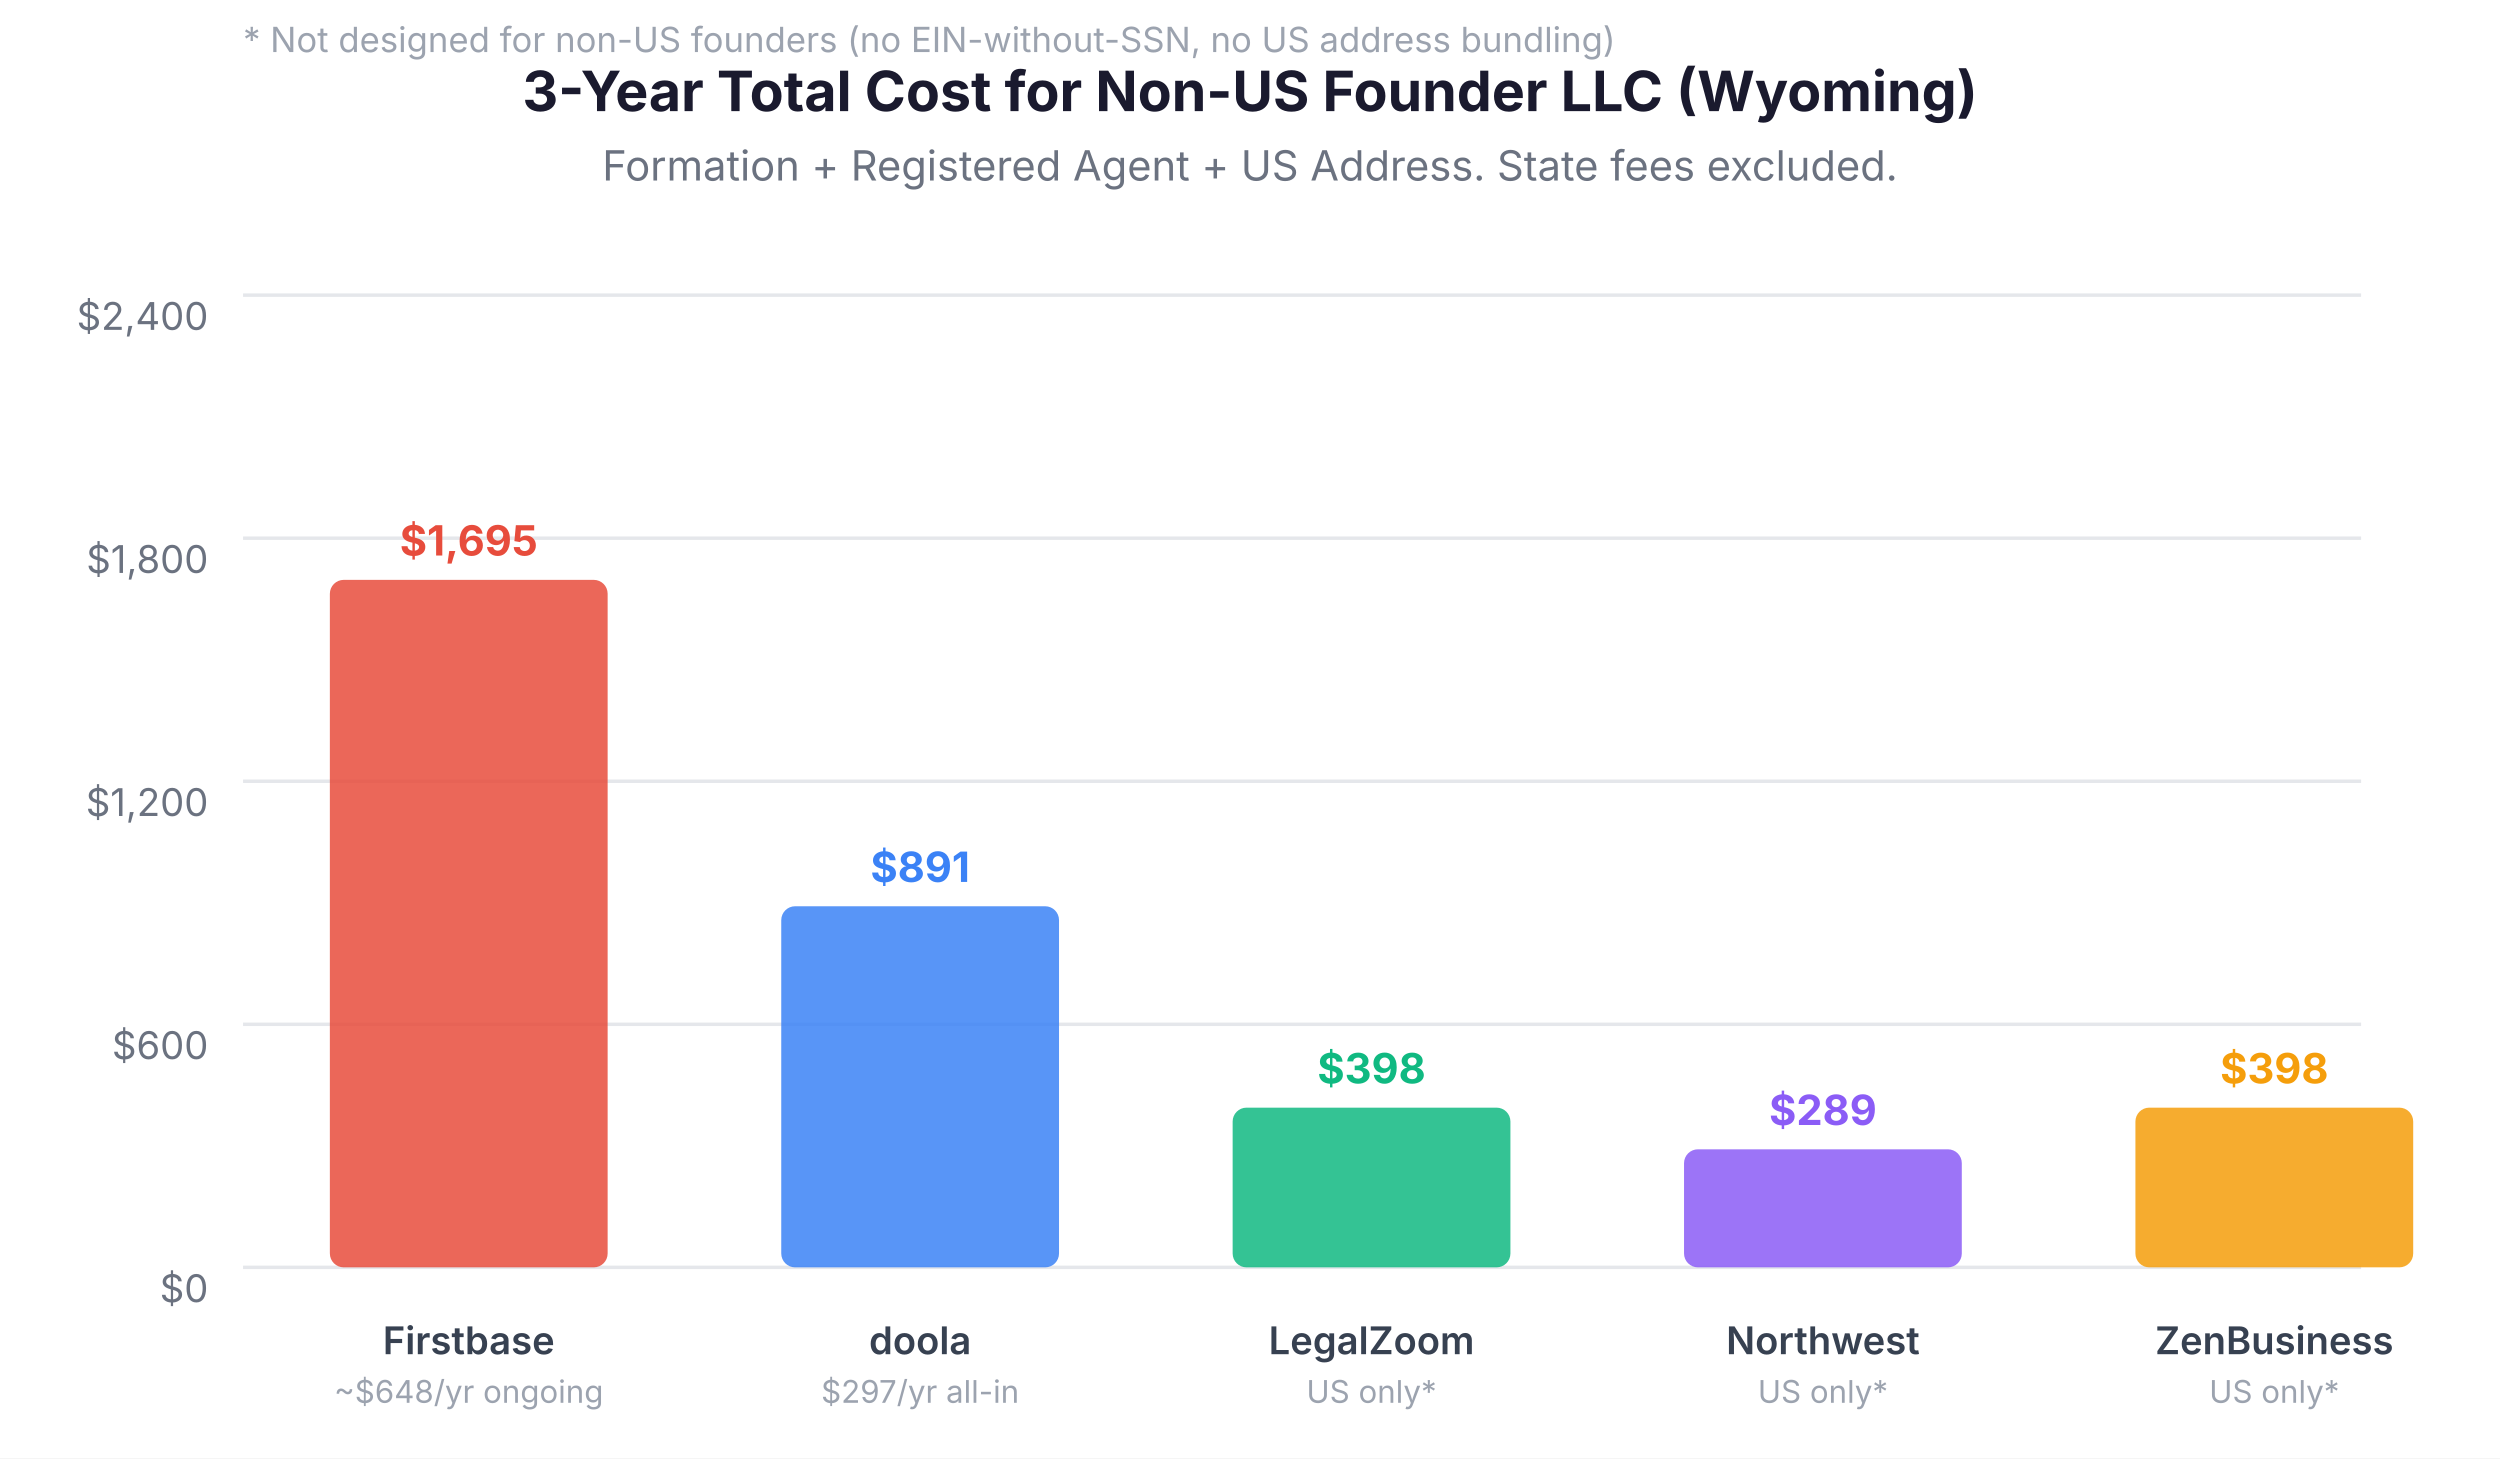
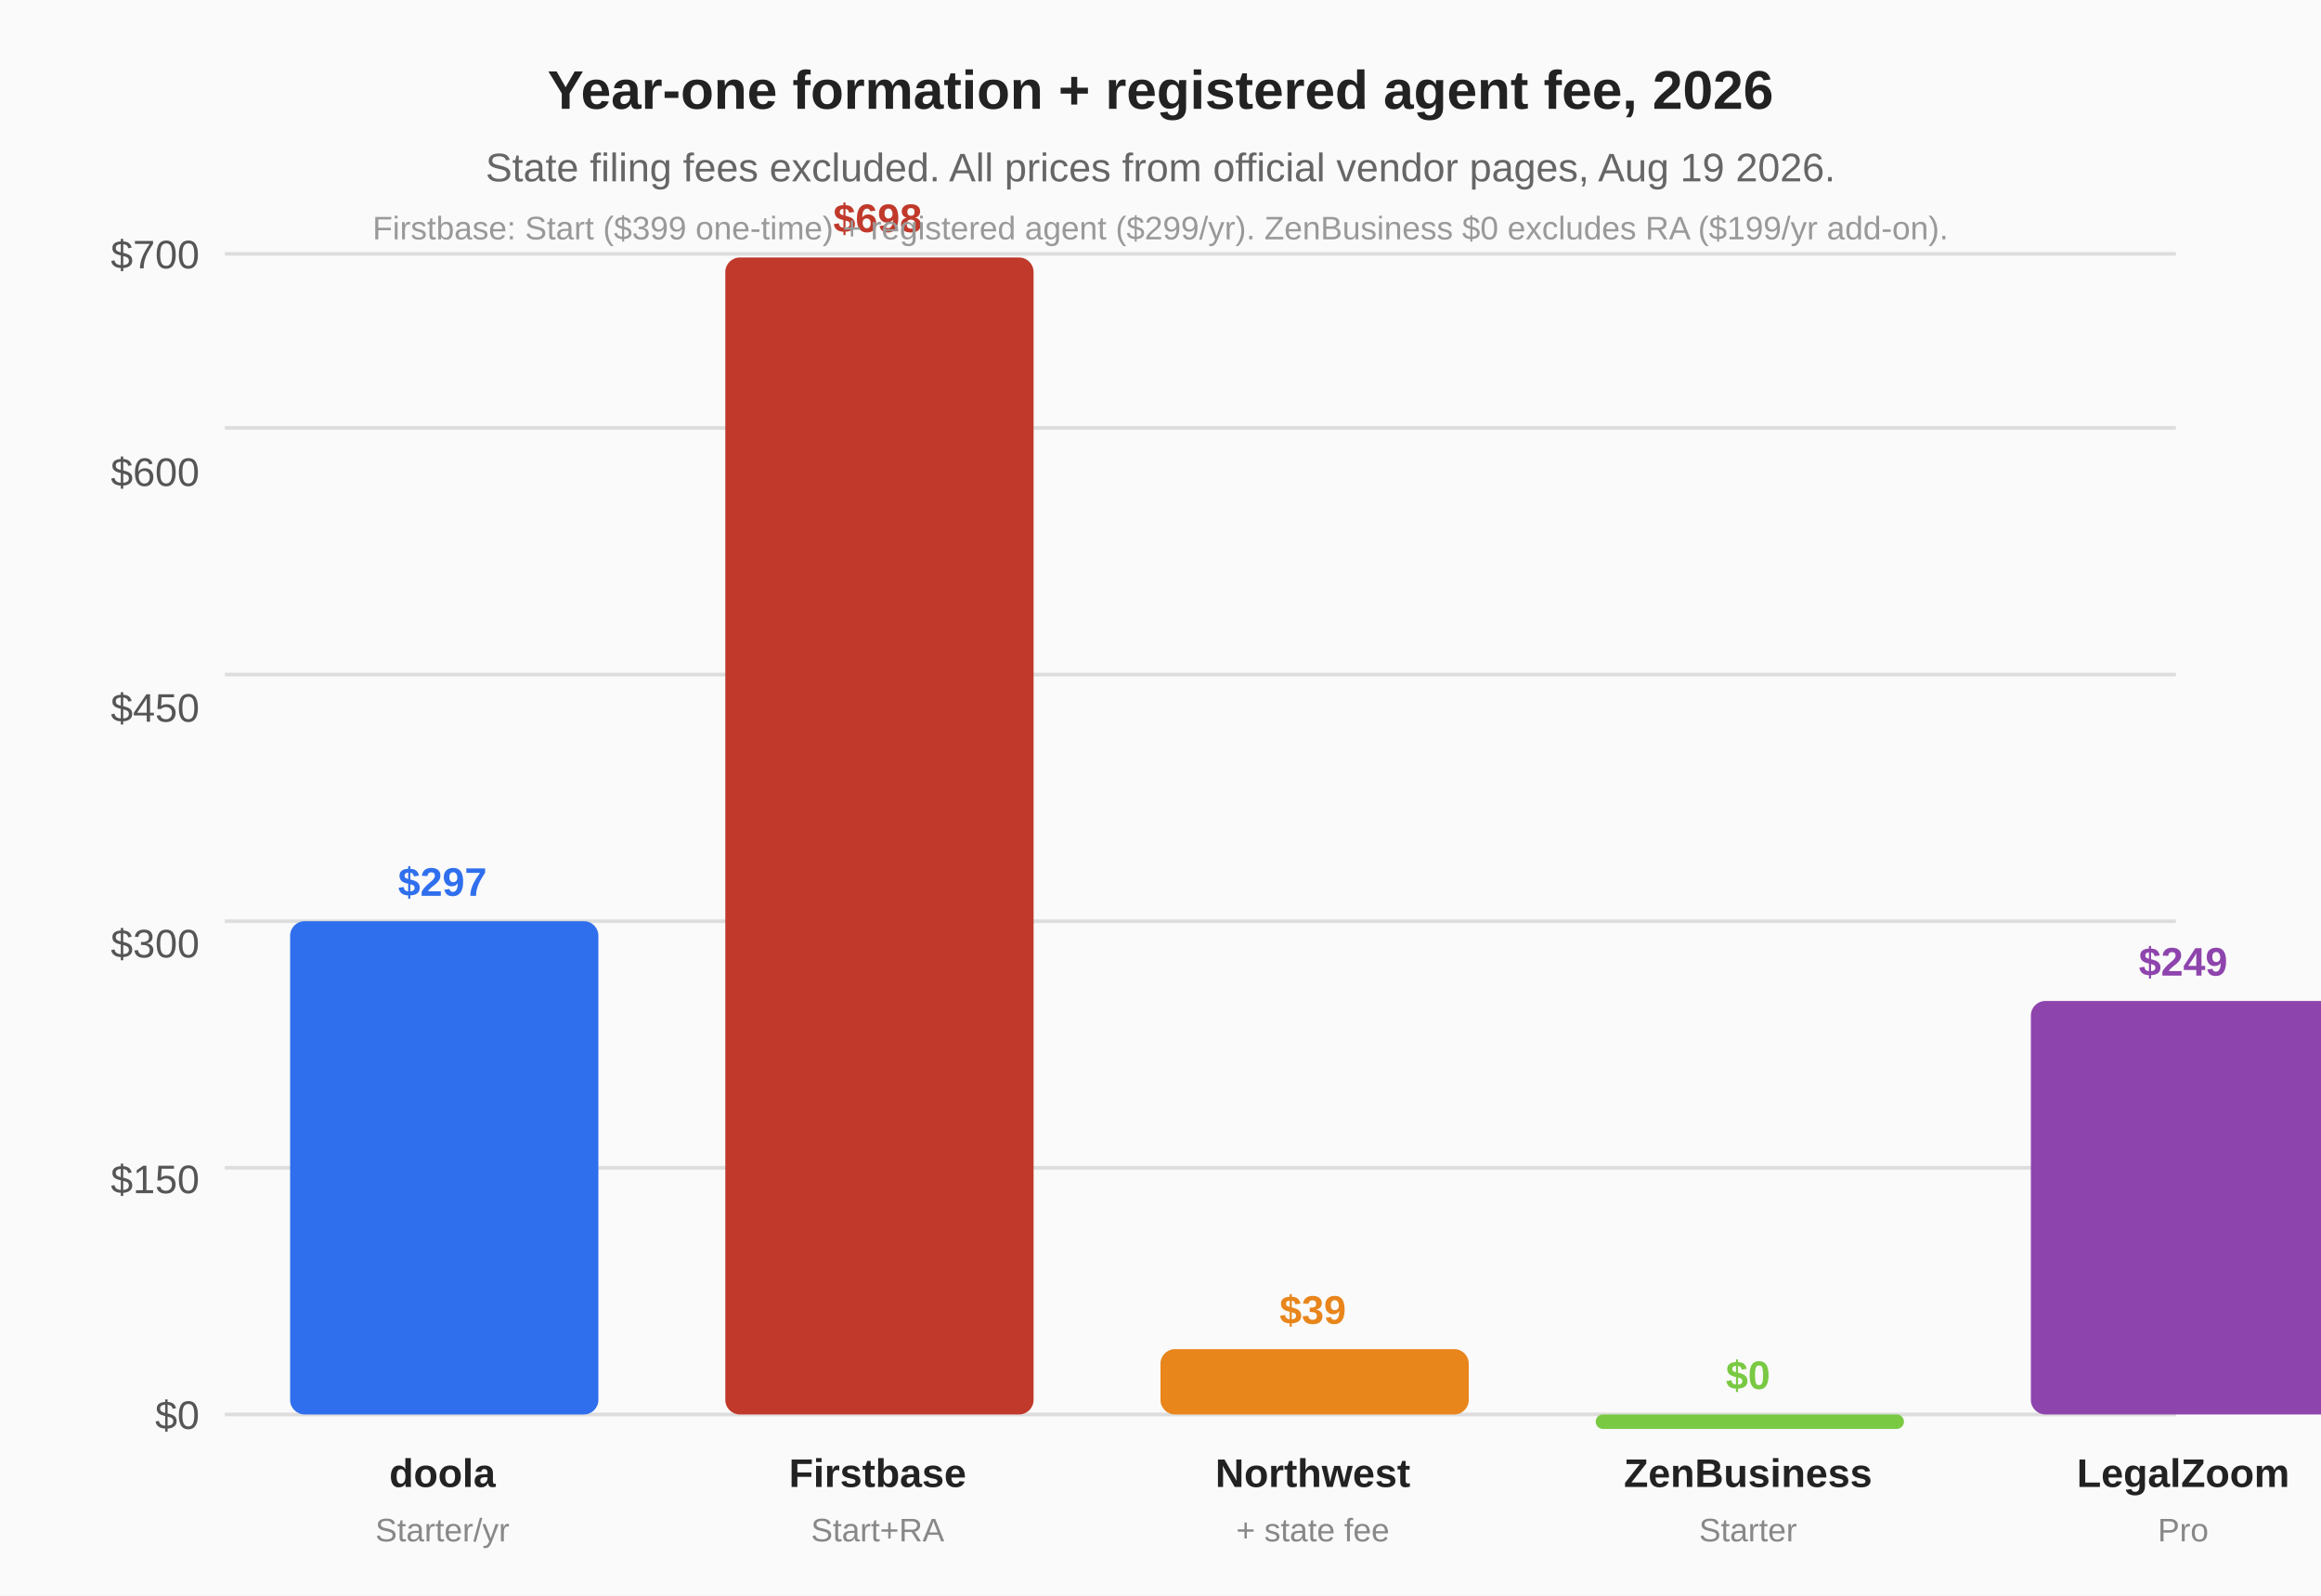
- <svg xmlns="http://www.w3.org/2000/svg" viewBox="0 0 720 420" font-family="system-ui, -apple-system, sans-serif">
-   <rect width="720" height="420" fill="#ffffff" />
-   <text x="360" y="32" text-anchor="middle" font-size="16" font-weight="bold" fill="#1a1a2e">3-Year Total Cost for Non-US Founder LLC (Wyoming)</text>
-   <text x="360" y="52" text-anchor="middle" font-size="12" fill="#6b7280">Formation + Registered Agent + US Address. State fees excluded.</text>
-   <text x="60" y="95" text-anchor="end" font-size="11" fill="#6b7280">$2,400</text>
-   <text x="60" y="165" text-anchor="end" font-size="11" fill="#6b7280">$1,800</text>
-   <text x="60" y="235" text-anchor="end" font-size="11" fill="#6b7280">$1,200</text>
-   <text x="60" y="305" text-anchor="end" font-size="11" fill="#6b7280">$600</text>
-   <text x="60" y="375" text-anchor="end" font-size="11" fill="#6b7280">$0</text>
-   <line x1="70" y1="85" x2="680" y2="85" stroke="#e5e7eb" stroke-width="1" />
-   <line x1="70" y1="155" x2="680" y2="155" stroke="#e5e7eb" stroke-width="1" />
-   <line x1="70" y1="225" x2="680" y2="225" stroke="#e5e7eb" stroke-width="1" />
-   <line x1="70" y1="295" x2="680" y2="295" stroke="#e5e7eb" stroke-width="1" />
-   <line x1="70" y1="365" x2="680" y2="365" stroke="#e5e7eb" stroke-width="1" />
-   <rect x="95" y="167" width="80" height="198" rx="4" fill="#e74c3c" opacity="0.85" />
-   <text x="135" y="160" text-anchor="middle" font-size="12" font-weight="bold" fill="#e74c3c">$1,695</text>
-   <text x="135" y="390" text-anchor="middle" font-size="11" fill="#374151" font-weight="600">Firstbase</text>
-   <text x="135" y="404" text-anchor="middle" font-size="9" fill="#9ca3af">~$648/yr ongoing</text>
-   <rect x="225" y="261" width="80" height="104" rx="4" fill="#3b82f6" opacity="0.85" />
-   <text x="265" y="254" text-anchor="middle" font-size="12" font-weight="bold" fill="#3b82f6">$891</text>
-   <text x="265" y="390" text-anchor="middle" font-size="11" fill="#374151" font-weight="600">doola</text>
-   <text x="265" y="404" text-anchor="middle" font-size="9" fill="#9ca3af">$297/yr all-in</text>
-   <rect x="355" y="319" width="80" height="46" rx="4" fill="#10b981" opacity="0.85" />
-   <text x="395" y="312" text-anchor="middle" font-size="12" font-weight="bold" fill="#10b981">$398</text>
-   <text x="395" y="390" text-anchor="middle" font-size="11" fill="#374151" font-weight="600">LegalZoom</text>
-   <text x="395" y="404" text-anchor="middle" font-size="9" fill="#9ca3af">US only*</text>
-   <rect x="485" y="331" width="80" height="34" rx="4" fill="#8b5cf6" opacity="0.85" />
-   <text x="525" y="324" text-anchor="middle" font-size="12" font-weight="bold" fill="#8b5cf6">$289</text>
-   <text x="525" y="390" text-anchor="middle" font-size="11" fill="#374151" font-weight="600">Northwest</text>
-   <text x="525" y="404" text-anchor="middle" font-size="9" fill="#9ca3af">US only*</text>
-   <rect x="615" y="319" width="80" height="46" rx="4" fill="#f59e0b" opacity="0.85" />
-   <text x="655" y="312" text-anchor="middle" font-size="12" font-weight="bold" fill="#f59e0b">$398</text>
-   <text x="655" y="390" text-anchor="middle" font-size="11" fill="#374151" font-weight="600">ZenBusiness</text>
-   <text x="655" y="404" text-anchor="middle" font-size="9" fill="#9ca3af">US only*</text>
-   <text x="70" y="15" font-size="10" fill="#9ca3af">* Not designed for non-US founders (no EIN-without-SSN, no US address bundling)</text>
+ <svg xmlns="http://www.w3.org/2000/svg" width="640" height="440" viewBox="0 0 640 440" role="img" aria-labelledby="title desc">
+   <rect width="640" height="440" fill="#fafafa" />
+   <text x="320" y="30" text-anchor="middle" font-family="Arial, sans-serif" font-size="15" font-weight="bold" fill="#222">Year-one formation + registered agent fee, 2026</text>
+   <text x="320" y="50" text-anchor="middle" font-family="Arial, sans-serif" font-size="11" fill="#666">State filing fees excluded. All prices from official vendor pages, Aug 19 2026.</text>
+   <g font-family="Arial, sans-serif" font-size="11" fill="#555">
+     <text x="55" y="394" text-anchor="end">$0</text>
+     <text x="55" y="329" text-anchor="end">$150</text>
+     <text x="55" y="264" text-anchor="end">$300</text>
+     <text x="55" y="199" text-anchor="end">$450</text>
+     <text x="55" y="134" text-anchor="end">$600</text>
+     <text x="55" y="74" text-anchor="end">$700</text>
+   </g>
+   <g stroke="#ddd" stroke-width="1">
+     <line x1="62" y1="390" x2="600" y2="390" />
+     <line x1="62" y1="322" x2="600" y2="322" />
+     <line x1="62" y1="254" x2="600" y2="254" />
+     <line x1="62" y1="186" x2="600" y2="186" />
+     <line x1="62" y1="118" x2="600" y2="118" />
+     <line x1="62" y1="70" x2="600" y2="70" />
+   </g>
+   <rect x="80" y="254" width="85" height="136" rx="4" fill="#2f6fed" />
+   <text x="122" y="247" text-anchor="middle" font-family="Arial, sans-serif" font-size="11" fill="#2f6fed" font-weight="bold">$297</text>
+   <text x="122" y="410" text-anchor="middle" font-family="Arial, sans-serif" font-size="11" fill="#222" font-weight="bold">doola</text>
+   <text x="122" y="425" text-anchor="middle" font-family="Arial, sans-serif" font-size="9" fill="#888">Starter/yr</text>
+   <rect x="200" y="71" width="85" height="319" rx="4" fill="#c0392b" />
+   <text x="242" y="64" text-anchor="middle" font-family="Arial, sans-serif" font-size="11" fill="#c0392b" font-weight="bold">$698</text>
+   <text x="242" y="410" text-anchor="middle" font-family="Arial, sans-serif" font-size="11" fill="#222" font-weight="bold">Firstbase</text>
+   <text x="242" y="425" text-anchor="middle" font-family="Arial, sans-serif" font-size="9" fill="#888">Start+RA</text>
+   <rect x="320" y="372" width="85" height="18" rx="4" fill="#e8851b" />
+   <text x="362" y="365" text-anchor="middle" font-family="Arial, sans-serif" font-size="11" fill="#e8851b" font-weight="bold">$39</text>
+   <text x="362" y="410" text-anchor="middle" font-family="Arial, sans-serif" font-size="11" fill="#222" font-weight="bold">Northwest</text>
+   <text x="362" y="425" text-anchor="middle" font-family="Arial, sans-serif" font-size="9" fill="#888">+ state fee</text>
+   <rect x="440" y="390" width="85" height="4" rx="2" fill="#7ac943" />
+   <text x="482" y="383" text-anchor="middle" font-family="Arial, sans-serif" font-size="11" fill="#7ac943" font-weight="bold">$0</text>
+   <text x="482" y="410" text-anchor="middle" font-family="Arial, sans-serif" font-size="11" fill="#222" font-weight="bold">ZenBusiness</text>
+   <text x="482" y="425" text-anchor="middle" font-family="Arial, sans-serif" font-size="9" fill="#888">Starter</text>
+   <rect x="560" y="276" width="85" height="114" rx="4" fill="#8e44ad" />
+   <text x="602" y="269" text-anchor="middle" font-family="Arial, sans-serif" font-size="11" fill="#8e44ad" font-weight="bold">$249</text>
+   <text x="602" y="410" text-anchor="middle" font-family="Arial, sans-serif" font-size="11" fill="#222" font-weight="bold">LegalZoom</text>
+   <text x="602" y="425" text-anchor="middle" font-family="Arial, sans-serif" font-size="9" fill="#888">Pro</text>
+   <text x="320" y="66" text-anchor="middle" font-family="Arial, sans-serif" font-size="9" fill="#999">Firstbase: Start ($399 one-time) + registered agent ($299/yr). ZenBusiness $0 excludes RA ($199/yr add-on).</text>
</svg>
